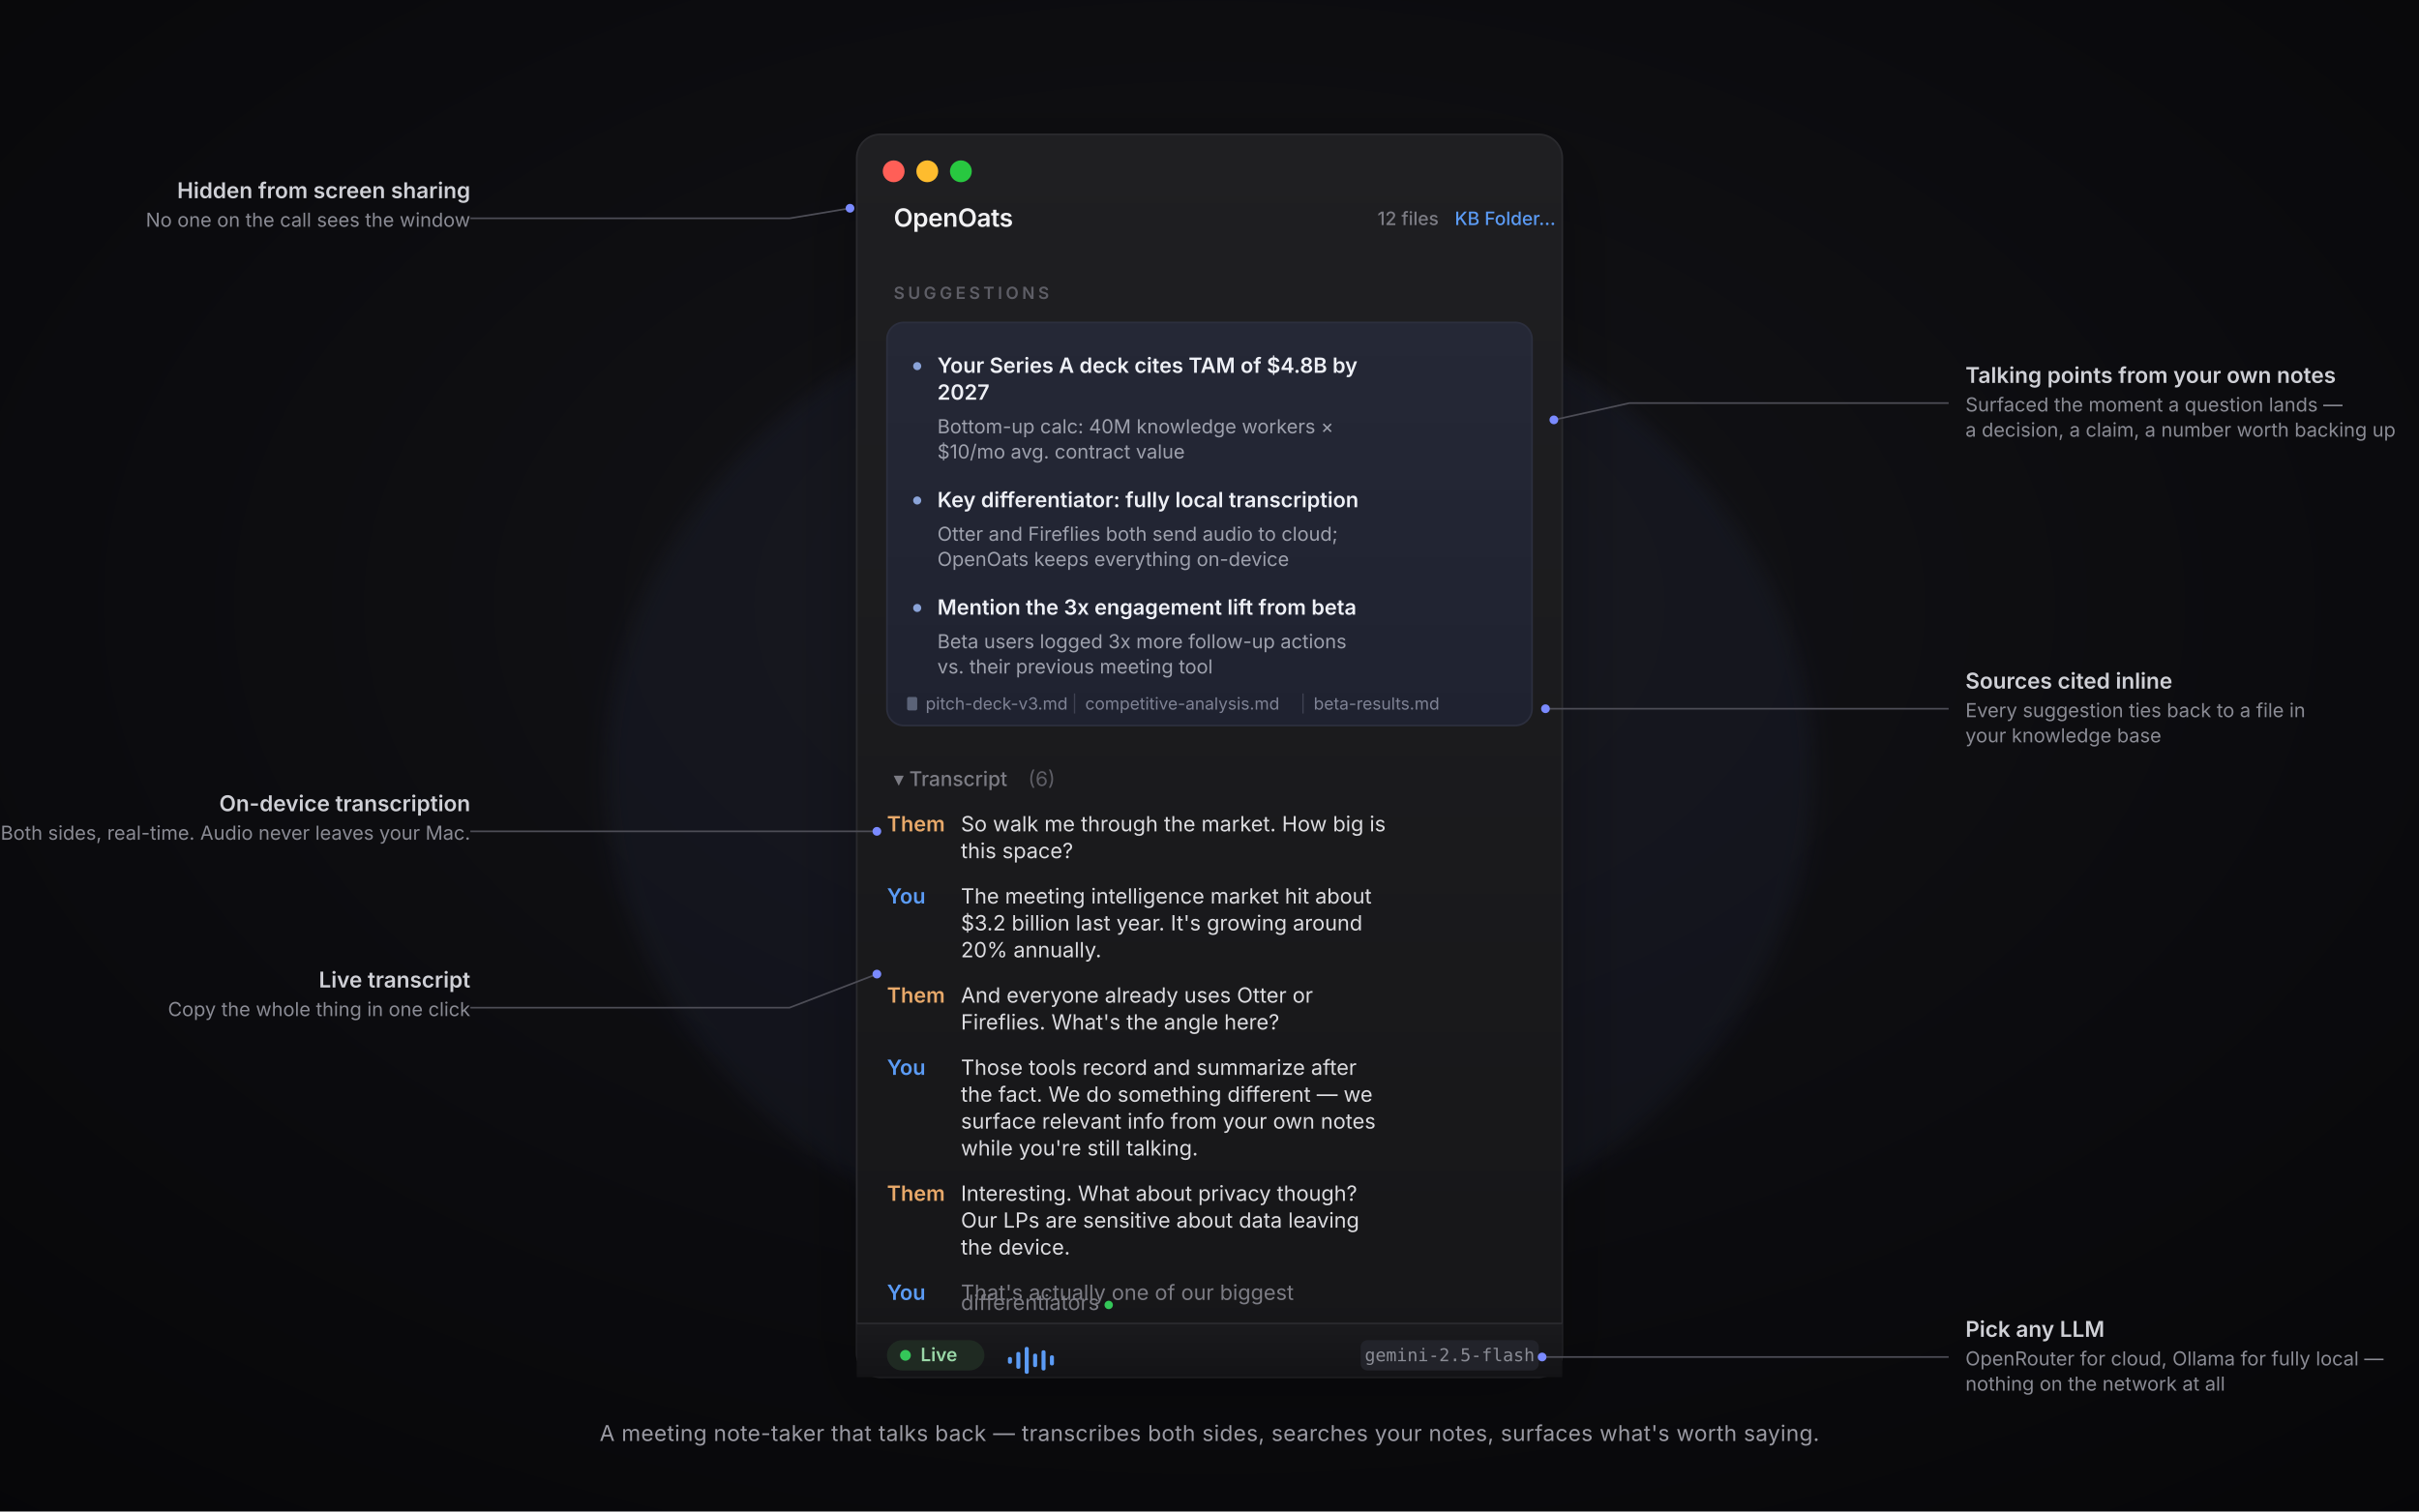
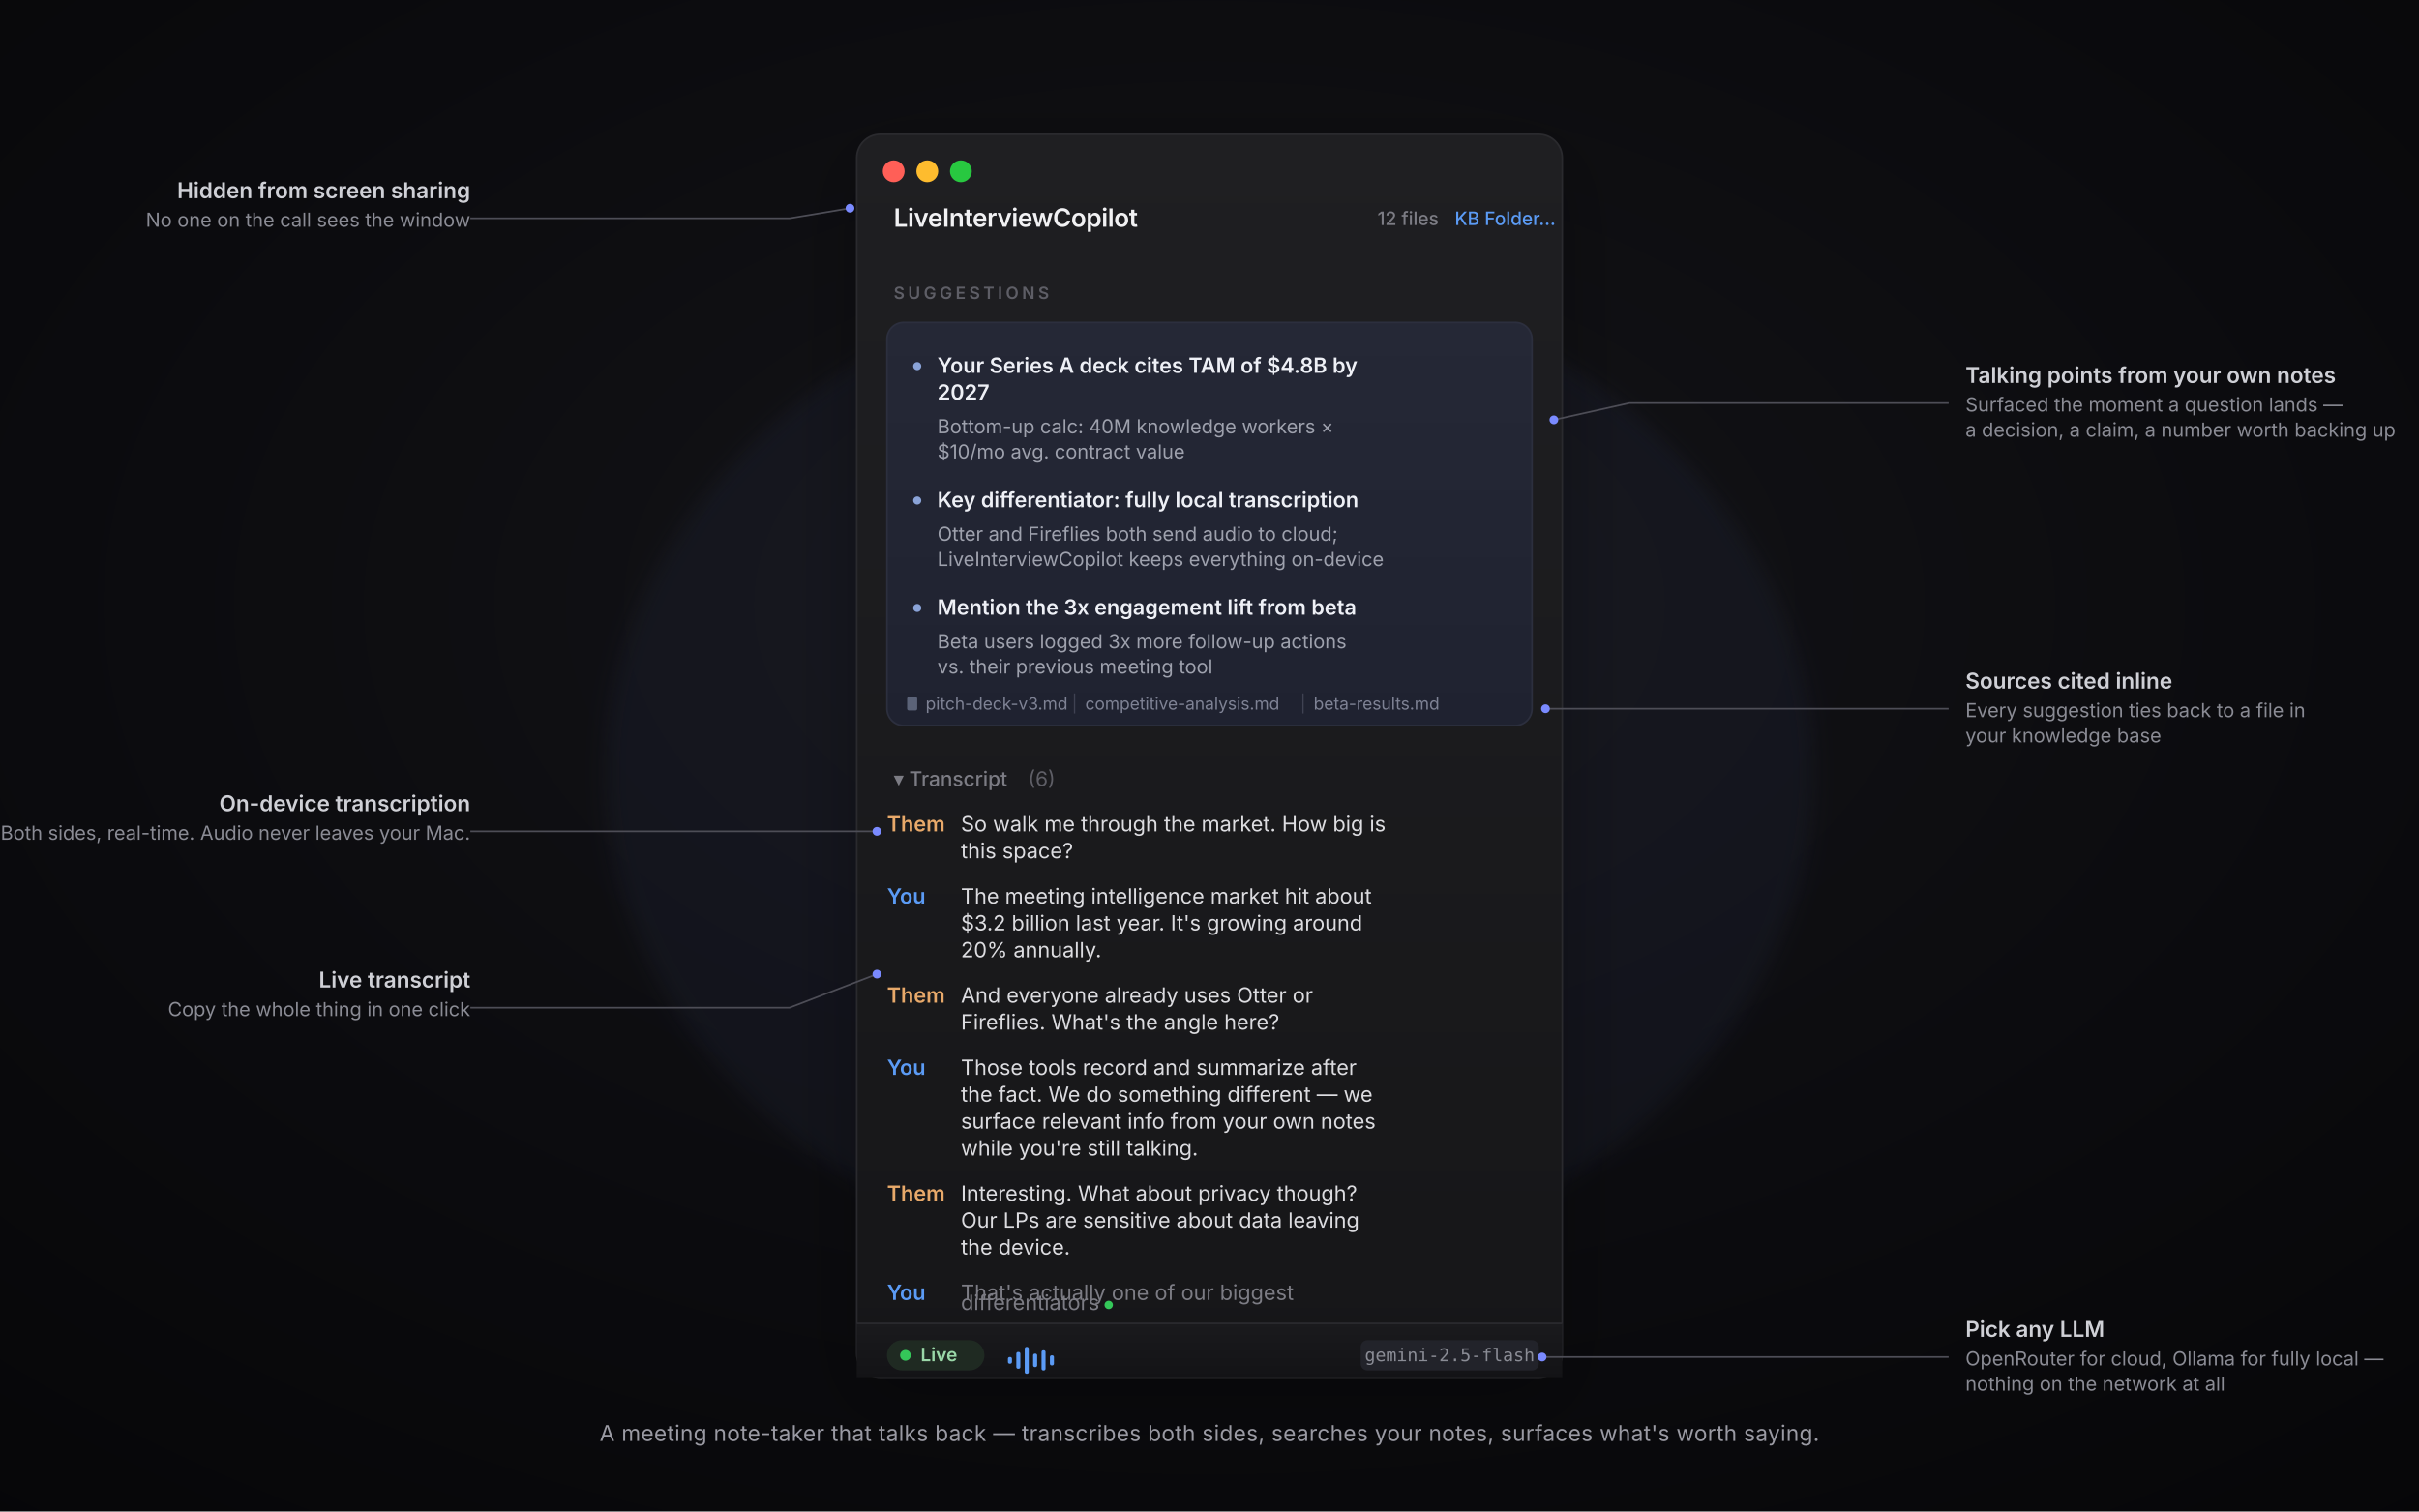
- <svg xmlns="http://www.w3.org/2000/svg" viewBox="0 0 1440 900" width="1440" height="900" font-family="-apple-system, BlinkMacSystemFont, 'SF Pro Display', 'Inter', system-ui, sans-serif" role="img" aria-label="OpenOats UI overview with feature annotations">
+ <svg xmlns="http://www.w3.org/2000/svg" viewBox="0 0 1440 900" width="1440" height="900" font-family="-apple-system, BlinkMacSystemFont, 'SF Pro Display', 'Inter', system-ui, sans-serif" role="img" aria-label="LiveInterviewCopilot UI overview with feature annotations">
  <defs>
    <radialGradient id="bg" cx="50%" cy="40%" r="80%">
      <stop offset="0%" stop-color="#141418" />
      <stop offset="60%" stop-color="#0b0b0e" />
      <stop offset="100%" stop-color="#060608" />
    </radialGradient>
    <linearGradient id="window" x1="0" y1="0" x2="0" y2="1">
      <stop offset="0%" stop-color="#1f1f22" />
      <stop offset="100%" stop-color="#161618" />
    </linearGradient>
    <linearGradient id="suggestionPanel" x1="0" y1="0" x2="0" y2="1">
      <stop offset="0%" stop-color="#252836" />
      <stop offset="100%" stop-color="#1f2230" />
    </linearGradient>
    <linearGradient id="footerGrad" x1="0" y1="0" x2="0" y2="1">
      <stop offset="0%" stop-color="#1a1a1d" />
      <stop offset="100%" stop-color="#131316" />
    </linearGradient>
    <filter id="shadow" x="-20%" y="-10%" width="140%" height="130%">
      <feGaussianBlur in="SourceAlpha" stdDeviation="22" />
      <feOffset dx="0" dy="14" />
      <feComponentTransfer>
        <feFuncA type="linear" slope="0.55" />
      </feComponentTransfer>
      <feMerge>
        <feMergeNode />
        <feMergeNode in="SourceGraphic" />
      </feMerge>
    </filter>
    <filter id="softGlow" x="-50%" y="-50%" width="200%" height="200%">
      <feGaussianBlur stdDeviation="6" />
    </filter>
    <clipPath id="windowClip">
      <rect x="510" y="80" width="420" height="740" rx="14" />
    </clipPath>
  </defs>
  <rect width="1440" height="900" fill="url(#bg)" />
  <ellipse cx="720" cy="460" rx="360" ry="300" fill="#2a3050" opacity="0.18" filter="url(#softGlow)" />
  <rect x="510" y="80" width="420" height="740" rx="14" fill="#000" opacity="0.5" filter="url(#shadow)" />
  <g>
    <rect x="510" y="80" width="420" height="740" rx="14" fill="url(#window)" stroke="#2a2a2e" stroke-width="1" />
    <g transform="translate(510,80)">
      <circle cx="22" cy="22" r="6.5" fill="#ff5f57" />
      <circle cx="42" cy="22" r="6.5" fill="#febc2e" />
      <circle cx="62" cy="22" r="6.5" fill="#28c840" />
    </g>
-     <text x="532" y="135" fill="#f1f1f3" font-size="15" font-weight="600" letter-spacing="-0.2">OpenOats</text>
+     <text x="532" y="135" fill="#f1f1f3" font-size="15" font-weight="600" letter-spacing="-0.2">LiveInterviewCopilot</text>
    <g transform="translate(820,120)">
      <text x="0" y="14" fill="#7c7c84" font-size="11" font-weight="500">12 files</text>
      <text x="46" y="14" fill="#5b9bf5" font-size="11" font-weight="500">KB Folder…</text>
    </g>
    <text x="532" y="178" fill="#5e5e66" font-size="10" font-weight="600" letter-spacing="2">SUGGESTIONS</text>
    <g>
      <rect x="528" y="192" width="384" height="240" rx="10" fill="url(#suggestionPanel)" stroke="#2c2f3e" stroke-width="1" />
      <circle cx="546" cy="218" r="2.4" fill="#8aa3d8" />
      <text x="558" y="222" fill="#eef0f6" font-size="12.5" font-weight="600">Your Series A deck cites TAM of $4.8B by</text>
      <text x="558" y="238" fill="#eef0f6" font-size="12.5" font-weight="600">2027</text>
      <text x="558" y="258" fill="#9ea1ad" font-size="11.5">Bottom-up calc: 40M knowledge workers ×</text>
      <text x="558" y="273" fill="#9ea1ad" font-size="11.5">$10/mo avg. contract value</text>
      <circle cx="546" cy="298" r="2.4" fill="#8aa3d8" />
      <text x="558" y="302" fill="#eef0f6" font-size="12.5" font-weight="600">Key differentiator: fully local transcription</text>
      <text x="558" y="322" fill="#9ea1ad" font-size="11.5">Otter and Fireflies both send audio to cloud;</text>
-       <text x="558" y="337" fill="#9ea1ad" font-size="11.5">OpenOats keeps everything on-device</text>
+       <text x="558" y="337" fill="#9ea1ad" font-size="11.5">LiveInterviewCopilot keeps everything on-device</text>
      <circle cx="546" cy="362" r="2.4" fill="#8aa3d8" />
      <text x="558" y="366" fill="#eef0f6" font-size="12.5" font-weight="600">Mention the 3x engagement lift from beta</text>
      <text x="558" y="386" fill="#9ea1ad" font-size="11.5">Beta users logged 3x more follow-up actions</text>
      <text x="558" y="401" fill="#9ea1ad" font-size="11.5">vs. their previous meeting tool</text>
      <g transform="translate(540,415)">
        <rect x="0" y="0" width="6" height="8" fill="#5b6378" rx="1" />
        <text x="11" y="7.5" fill="#7e8294" font-size="10">pitch-deck-v3.md</text>
        <text x="98" y="7.5" fill="#3f4252" font-size="10">|</text>
        <text x="106" y="7.5" fill="#7e8294" font-size="10">competitive-analysis.md</text>
        <text x="234" y="7.5" fill="#3f4252" font-size="10">|</text>
        <text x="242" y="7.5" fill="#7e8294" font-size="10">beta-results.md</text>
      </g>
    </g>
    <text x="532" y="468" fill="#7c7c84" font-size="12" font-weight="500">▾ Transcript</text>
    <text x="612" y="468" fill="#5e5e66" font-size="12">(6)</text>
    <g font-size="12.5">
      <text x="528" y="495" fill="#e8a96a" font-weight="600">Them</text>
      <text x="572" y="495" fill="#dcdce0">So walk me through the market. How big is</text>
      <text x="572" y="511" fill="#dcdce0">this space?</text>
      <text x="528" y="538" fill="#5b9bf5" font-weight="600">You</text>
      <text x="572" y="538" fill="#dcdce0">The meeting intelligence market hit about</text>
      <text x="572" y="554" fill="#dcdce0">$3.2 billion last year. It's growing around</text>
      <text x="572" y="570" fill="#dcdce0">20% annually.</text>
      <text x="528" y="597" fill="#e8a96a" font-weight="600">Them</text>
      <text x="572" y="597" fill="#dcdce0">And everyone already uses Otter or</text>
      <text x="572" y="613" fill="#dcdce0">Fireflies. What's the angle here?</text>
      <text x="528" y="640" fill="#5b9bf5" font-weight="600">You</text>
      <text x="572" y="640" fill="#dcdce0">Those tools record and summarize after</text>
      <text x="572" y="656" fill="#dcdce0">the fact. We do something different — we</text>
      <text x="572" y="672" fill="#dcdce0">surface relevant info from your own notes</text>
      <text x="572" y="688" fill="#dcdce0">while you're still talking.</text>
      <text x="528" y="715" fill="#e8a96a" font-weight="600">Them</text>
      <text x="572" y="715" fill="#dcdce0">Interesting. What about privacy though?</text>
      <text x="572" y="731" fill="#dcdce0">Our LPs are sensitive about data leaving</text>
      <text x="572" y="747" fill="#dcdce0">the device.</text>
      <text x="528" y="774" fill="#5b9bf5" font-weight="600">You</text>
      <text x="572" y="774" fill="#7c7c84">That's actually one of our biggest</text>
      <text x="572" y="780" fill="#7c7c84">differentiators</text>
      <circle cx="660" cy="777" r="2.5" fill="#34c759">
        <animate attributeName="opacity" values="0.3;1;0.3" dur="1.4s" repeatCount="indefinite" />
      </circle>
    </g>
    <rect x="510" y="788" width="420" height="32" fill="url(#footerGrad)" />
    <line x1="510" y1="788" x2="930" y2="788" stroke="#2a2a2e" stroke-width="1" />
    <g transform="translate(528,798)">
      <rect x="0" y="0" width="58" height="18" rx="9" fill="#1f2a22" />
      <circle cx="11" cy="9" r="3.2" fill="#34c759" />
      <text x="20" y="12.5" fill="#9ad8a8" font-size="11" font-weight="600">Live</text>
    </g>
    <g transform="translate(600,802)" fill="#5b9bf5">
      <rect x="0" y="6" width="2.4" height="4" rx="1" />
      <rect x="5" y="3" width="2.4" height="10" rx="1" />
      <rect x="10" y="0" width="2.4" height="16" rx="1" />
      <rect x="15" y="4" width="2.4" height="8" rx="1" />
      <rect x="20" y="2" width="2.4" height="12" rx="1" />
      <rect x="25" y="5" width="2.4" height="6" rx="1" />
    </g>
    <g transform="translate(810,798)">
      <rect x="0" y="0" width="106" height="18" rx="4" fill="#22232a" />
      <text x="53" y="12.5" text-anchor="middle" fill="#8a8c95" font-size="10.5" font-family="ui-monospace, 'SF Mono', Menlo, monospace">gemini-2.5-flash</text>
    </g>
  </g>
  <g stroke="#4d4d56" stroke-width="1" fill="none">
    <path d="M 280 130 L 470 130 L 506 124" />
    <path d="M 280 600 L 470 600 L 522 580" />
    <path d="M 280 495 L 470 495 L 522 495" />
    <path d="M 1160 240 L 970 240 L 925 250" />
    <path d="M 1160 422 L 970 422 L 920 422" />
    <path d="M 1160 808 L 970 808 L 918 808" />
  </g>
  <g fill="#7a8aff">
    <circle cx="506" cy="124" r="2.6" />
    <circle cx="522" cy="580" r="2.6" />
    <circle cx="522" cy="495" r="2.6" />
    <circle cx="925" cy="250" r="2.6" />
    <circle cx="920" cy="422" r="2.6" />
    <circle cx="918" cy="808" r="2.6" />
  </g>
  <g font-size="13" fill="#cfd0d6">
    <text x="280" y="118" text-anchor="end" font-weight="600">Hidden from screen sharing</text>
    <text x="280" y="135" text-anchor="end" font-size="11.5" fill="#8a8b94">No one on the call sees the window</text>
    <text x="280" y="483" text-anchor="end" font-weight="600">On-device transcription</text>
    <text x="280" y="500" text-anchor="end" font-size="11.5" fill="#8a8b94">Both sides, real-time. Audio never leaves your Mac.</text>
    <text x="280" y="588" text-anchor="end" font-weight="600">Live transcript</text>
    <text x="280" y="605" text-anchor="end" font-size="11.5" fill="#8a8b94">Copy the whole thing in one click</text>
  </g>
  <g font-size="13" fill="#cfd0d6">
    <text x="1170" y="228" font-weight="600">Talking points from your own notes</text>
    <text x="1170" y="245" font-size="11.5" fill="#8a8b94">Surfaced the moment a question lands —</text>
    <text x="1170" y="260" font-size="11.5" fill="#8a8b94">a decision, a claim, a number worth backing up</text>
    <text x="1170" y="410" font-weight="600">Sources cited inline</text>
    <text x="1170" y="427" font-size="11.5" fill="#8a8b94">Every suggestion ties back to a file in</text>
    <text x="1170" y="442" font-size="11.5" fill="#8a8b94">your knowledge base</text>
    <text x="1170" y="796" font-weight="600">Pick any LLM</text>
    <text x="1170" y="813" font-size="11.5" fill="#8a8b94">OpenRouter for cloud, Ollama for fully local —</text>
    <text x="1170" y="828" font-size="11.5" fill="#8a8b94">nothing on the network at all</text>
  </g>
  <g text-anchor="middle">
    <text x="720" y="858" fill="#9a9aa3" font-size="13" letter-spacing="0.2">A meeting note-taker that talks back — transcribes both sides, searches your notes, surfaces what's worth saying.</text>
  </g>
</svg>
